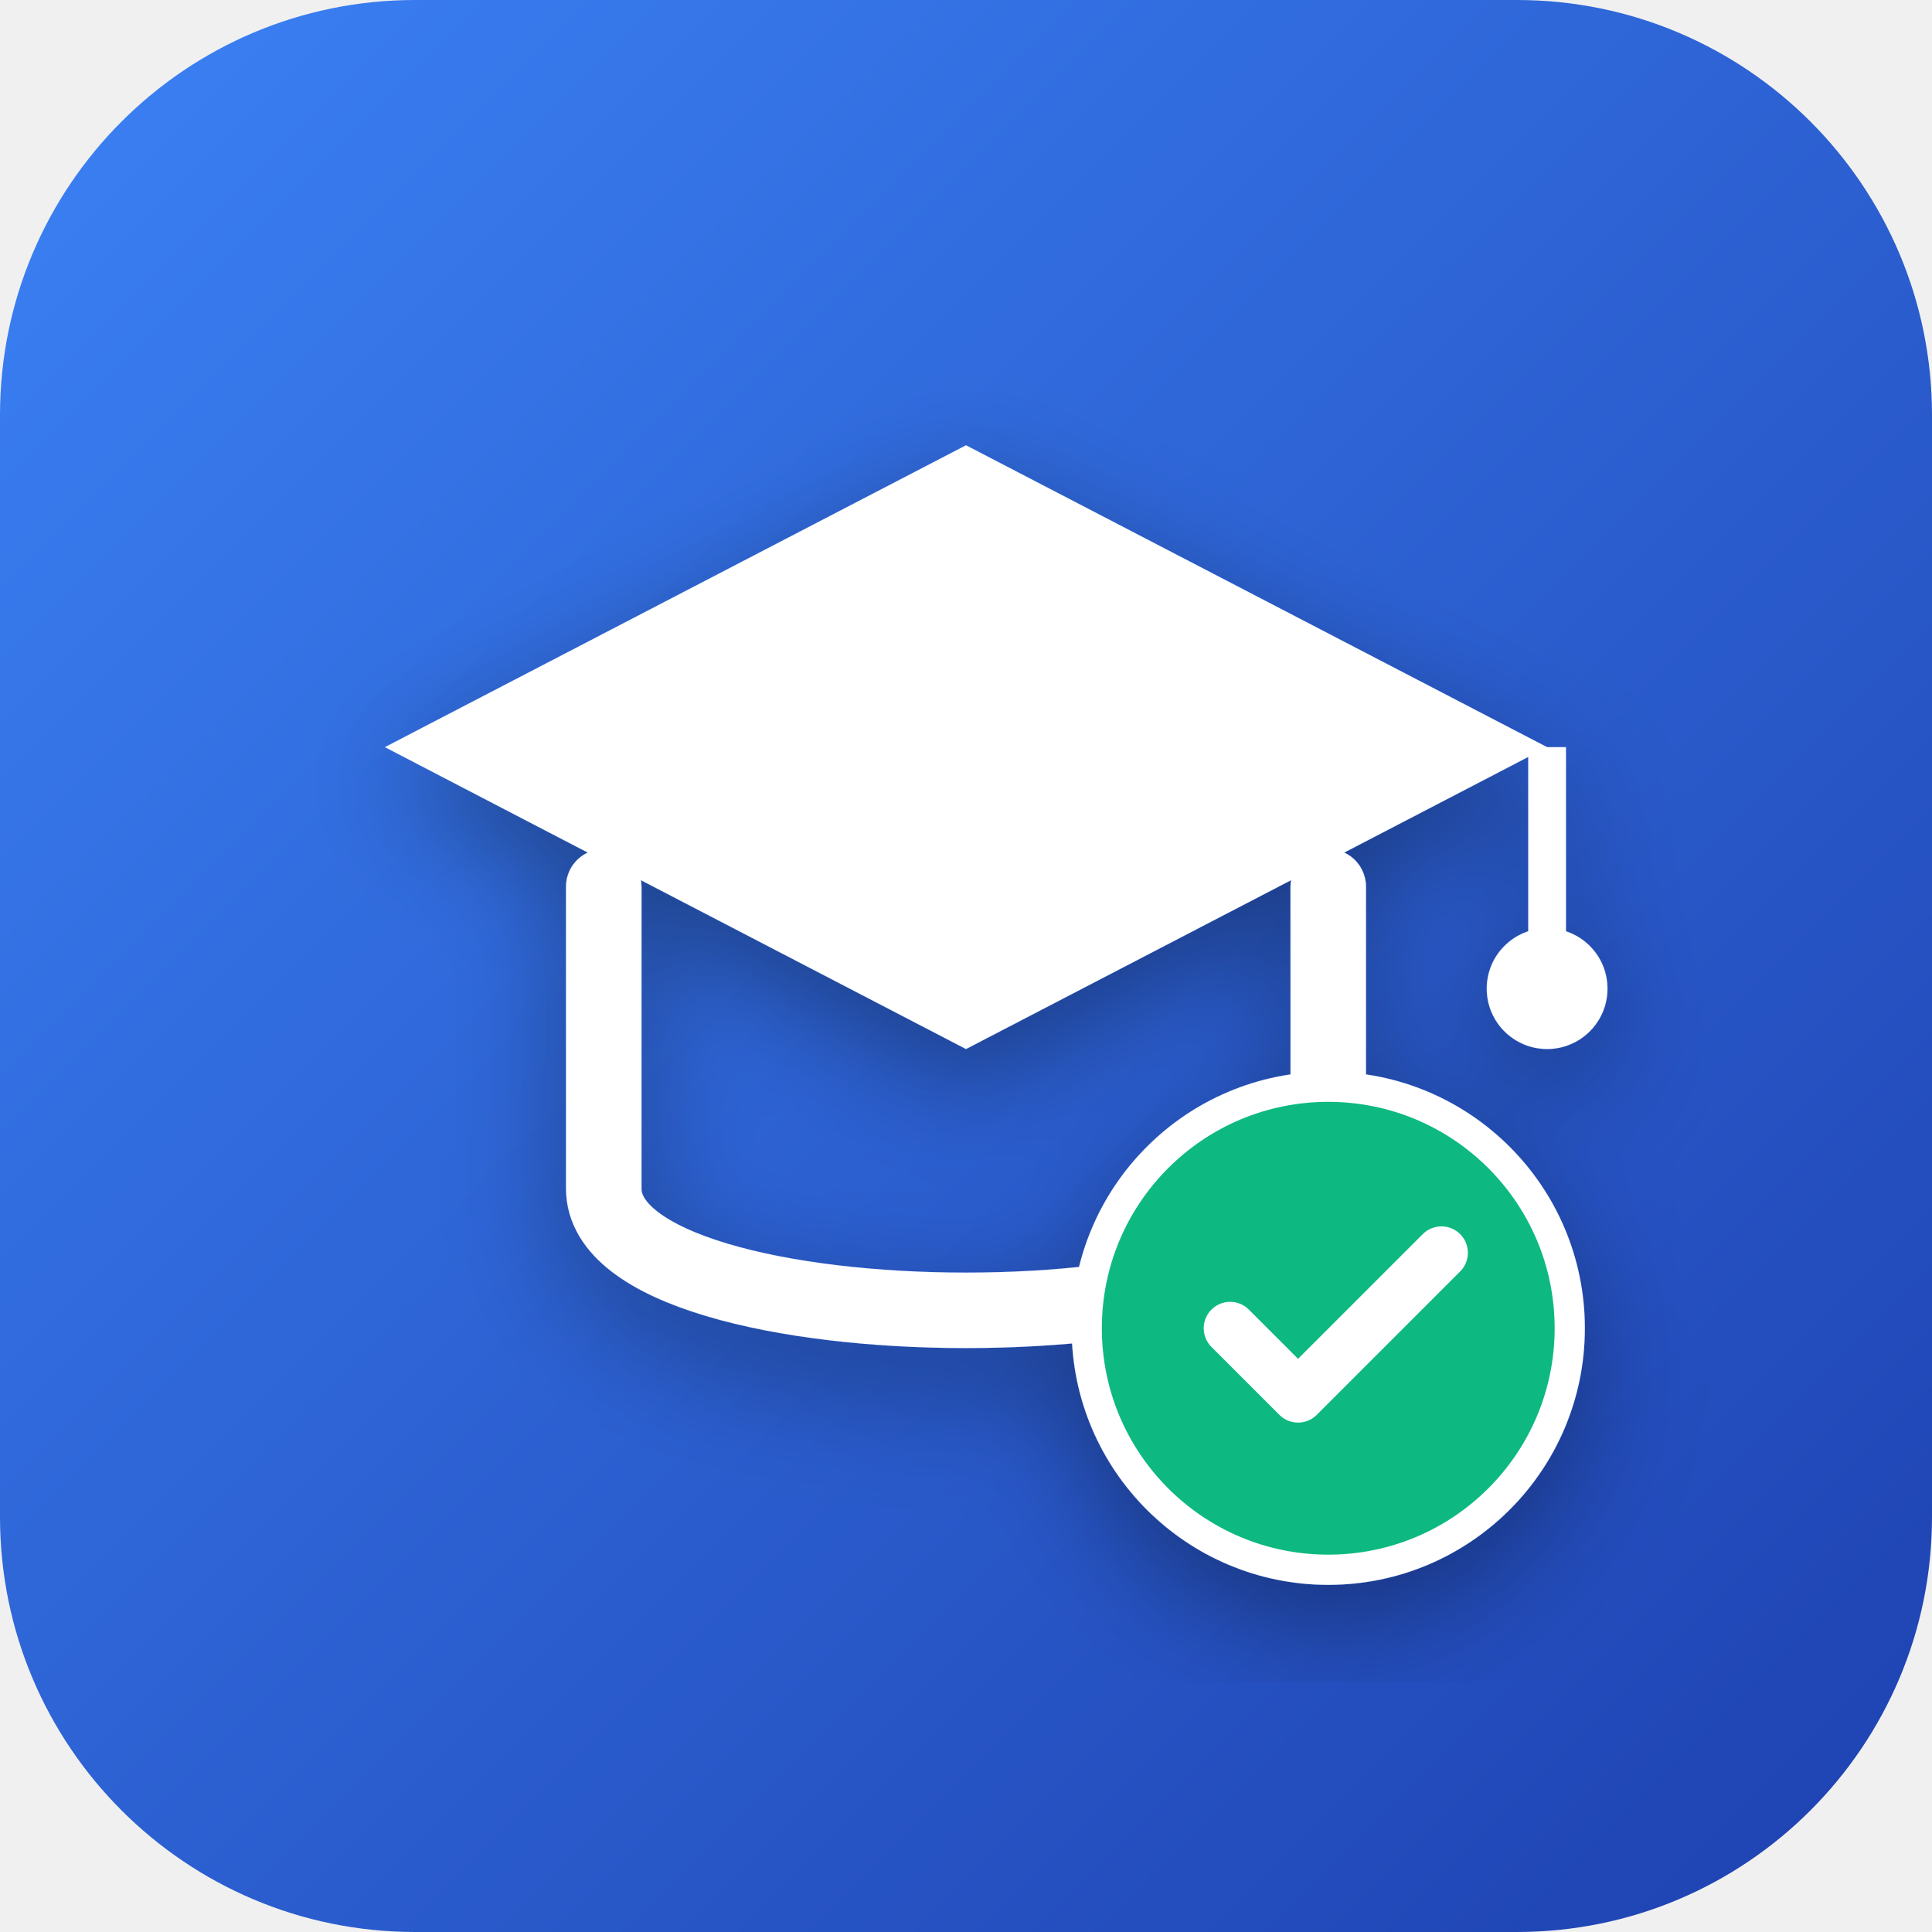
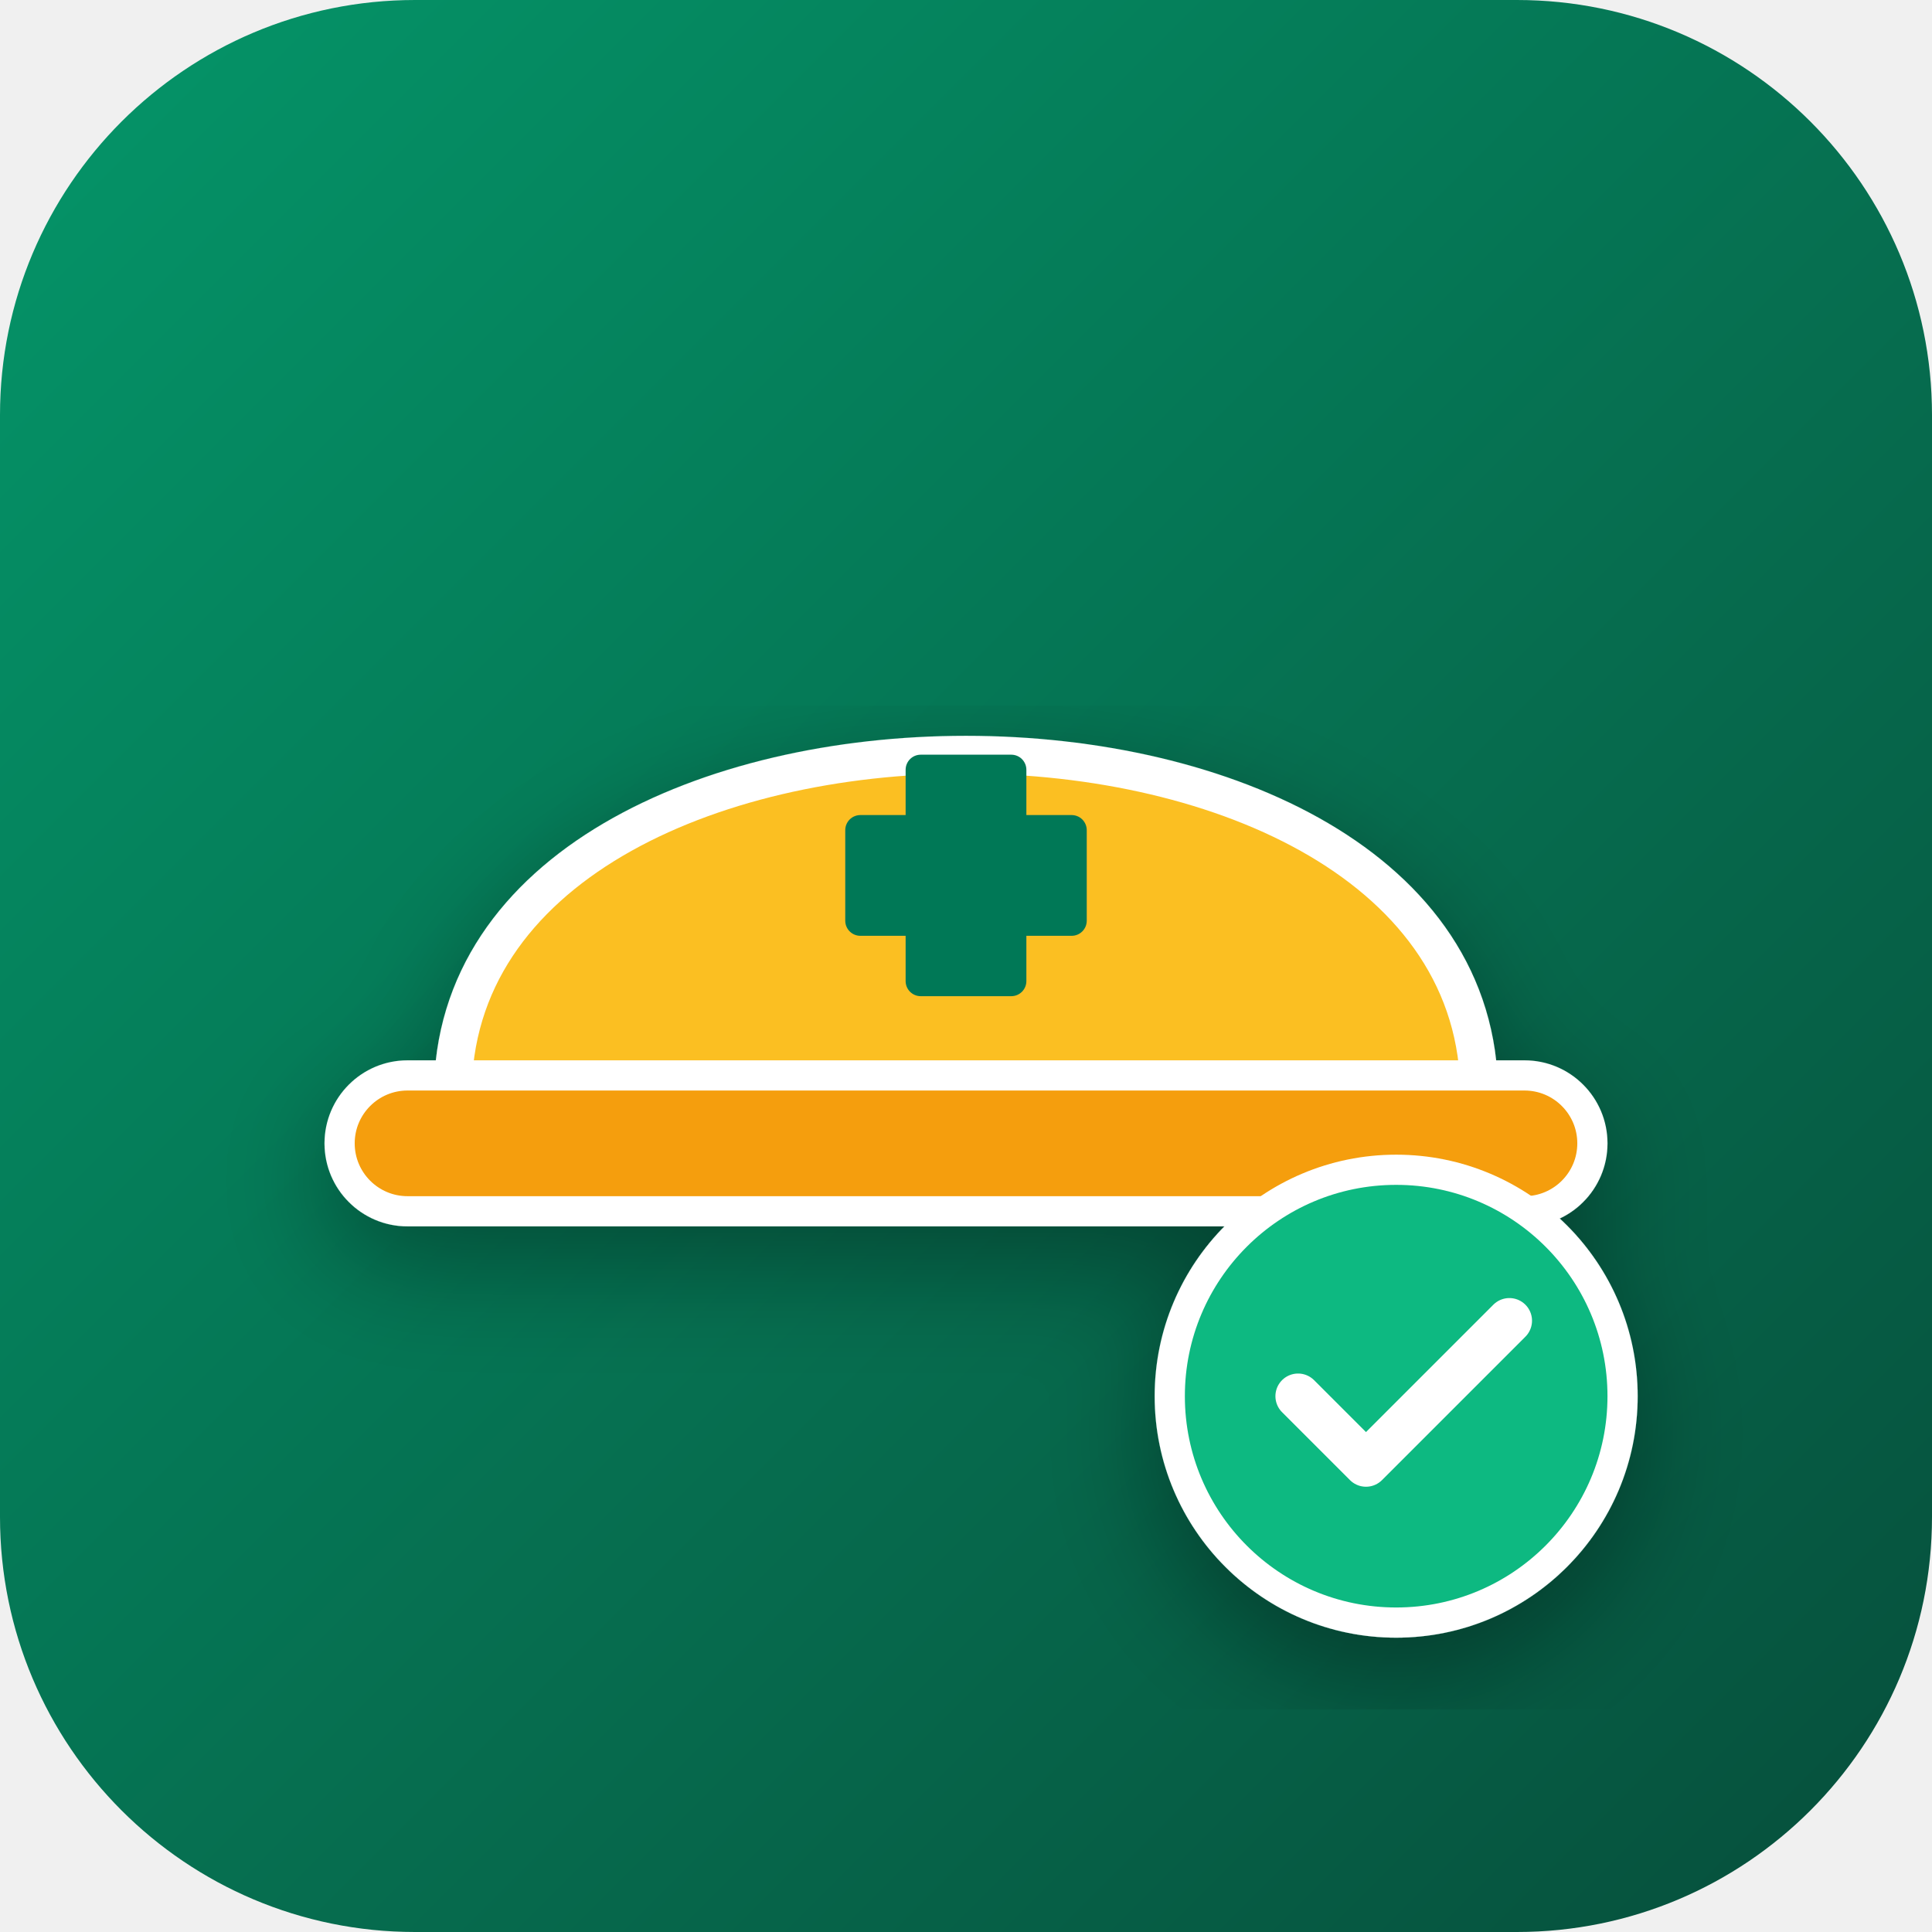
<svg xmlns="http://www.w3.org/2000/svg" viewBox="0 0 512 512" width="512" height="512">
  <defs>
-     <linearGradient id="grad512" x1="0%" y1="0%" x2="100%" y2="100%">
-       <stop offset="0%" stop-color="#3b82f6" />
-       <stop offset="100%" stop-color="#1e40af" />
+     <linearGradient id="safetyGrad512" x1="0%" y1="0%" x2="100%" y2="100%">
+       <stop offset="0%" stop-color="#059669" />
+       <stop offset="100%" stop-color="#064e3b" />
    </linearGradient>
    <filter id="shadow512" x="-10%" y="-10%" width="120%" height="120%">
      <feDropShadow dx="0" dy="10" stdDeviation="15" flood-color="#000" flood-opacity="0.35" />
    </filter>
  </defs>
-   <rect width="512" height="512" rx="110" fill="url(#grad512)" />
-   <g filter="url(#shadow512)" fill="#ffffff">
-     <path d="M256 118 L410 198 L256 278 L102 198 Z" />
-     <path d="M160 235 V315 C160 358 352 358 352 315 V235" fill="none" stroke="#ffffff" stroke-width="20" stroke-linecap="round" />
-     <circle cx="410" cy="262" r="16" />
-     <line x1="410" y1="198" x2="410" y2="262" stroke="#ffffff" stroke-width="10" />
-     <circle cx="352" cy="352" r="64" fill="#10b981" stroke="#ffffff" stroke-width="8" />
-     <path d="M326 352 L344 370 L382 332" fill="none" stroke="#ffffff" stroke-width="14" stroke-linecap="round" stroke-linejoin="round" />
+   <rect width="512" height="512" rx="110" fill="url(#safetyGrad512)" />
+   <g filter="url(#shadow512)">
+     <path d="M120 290 C120 170 392 170 392 290 Z" fill="#fbbf24" stroke="#ffffff" stroke-width="10" />
+     <rect x="90" y="285" width="332" height="36" rx="18" fill="#f59e0b" stroke="#ffffff" stroke-width="8" />
+     <rect x="240" y="200" width="32" height="64" rx="4" fill="#047857" />
+     <rect x="224" y="216" width="64" height="32" rx="4" fill="#047857" />
+     <circle cx="370" cy="370" r="60" fill="#10b981" stroke="#ffffff" stroke-width="8" />
+     <path d="M344 370 L362 388 L400 350" fill="none" stroke="#ffffff" stroke-width="12" stroke-linecap="round" stroke-linejoin="round" />
  </g>
</svg>
